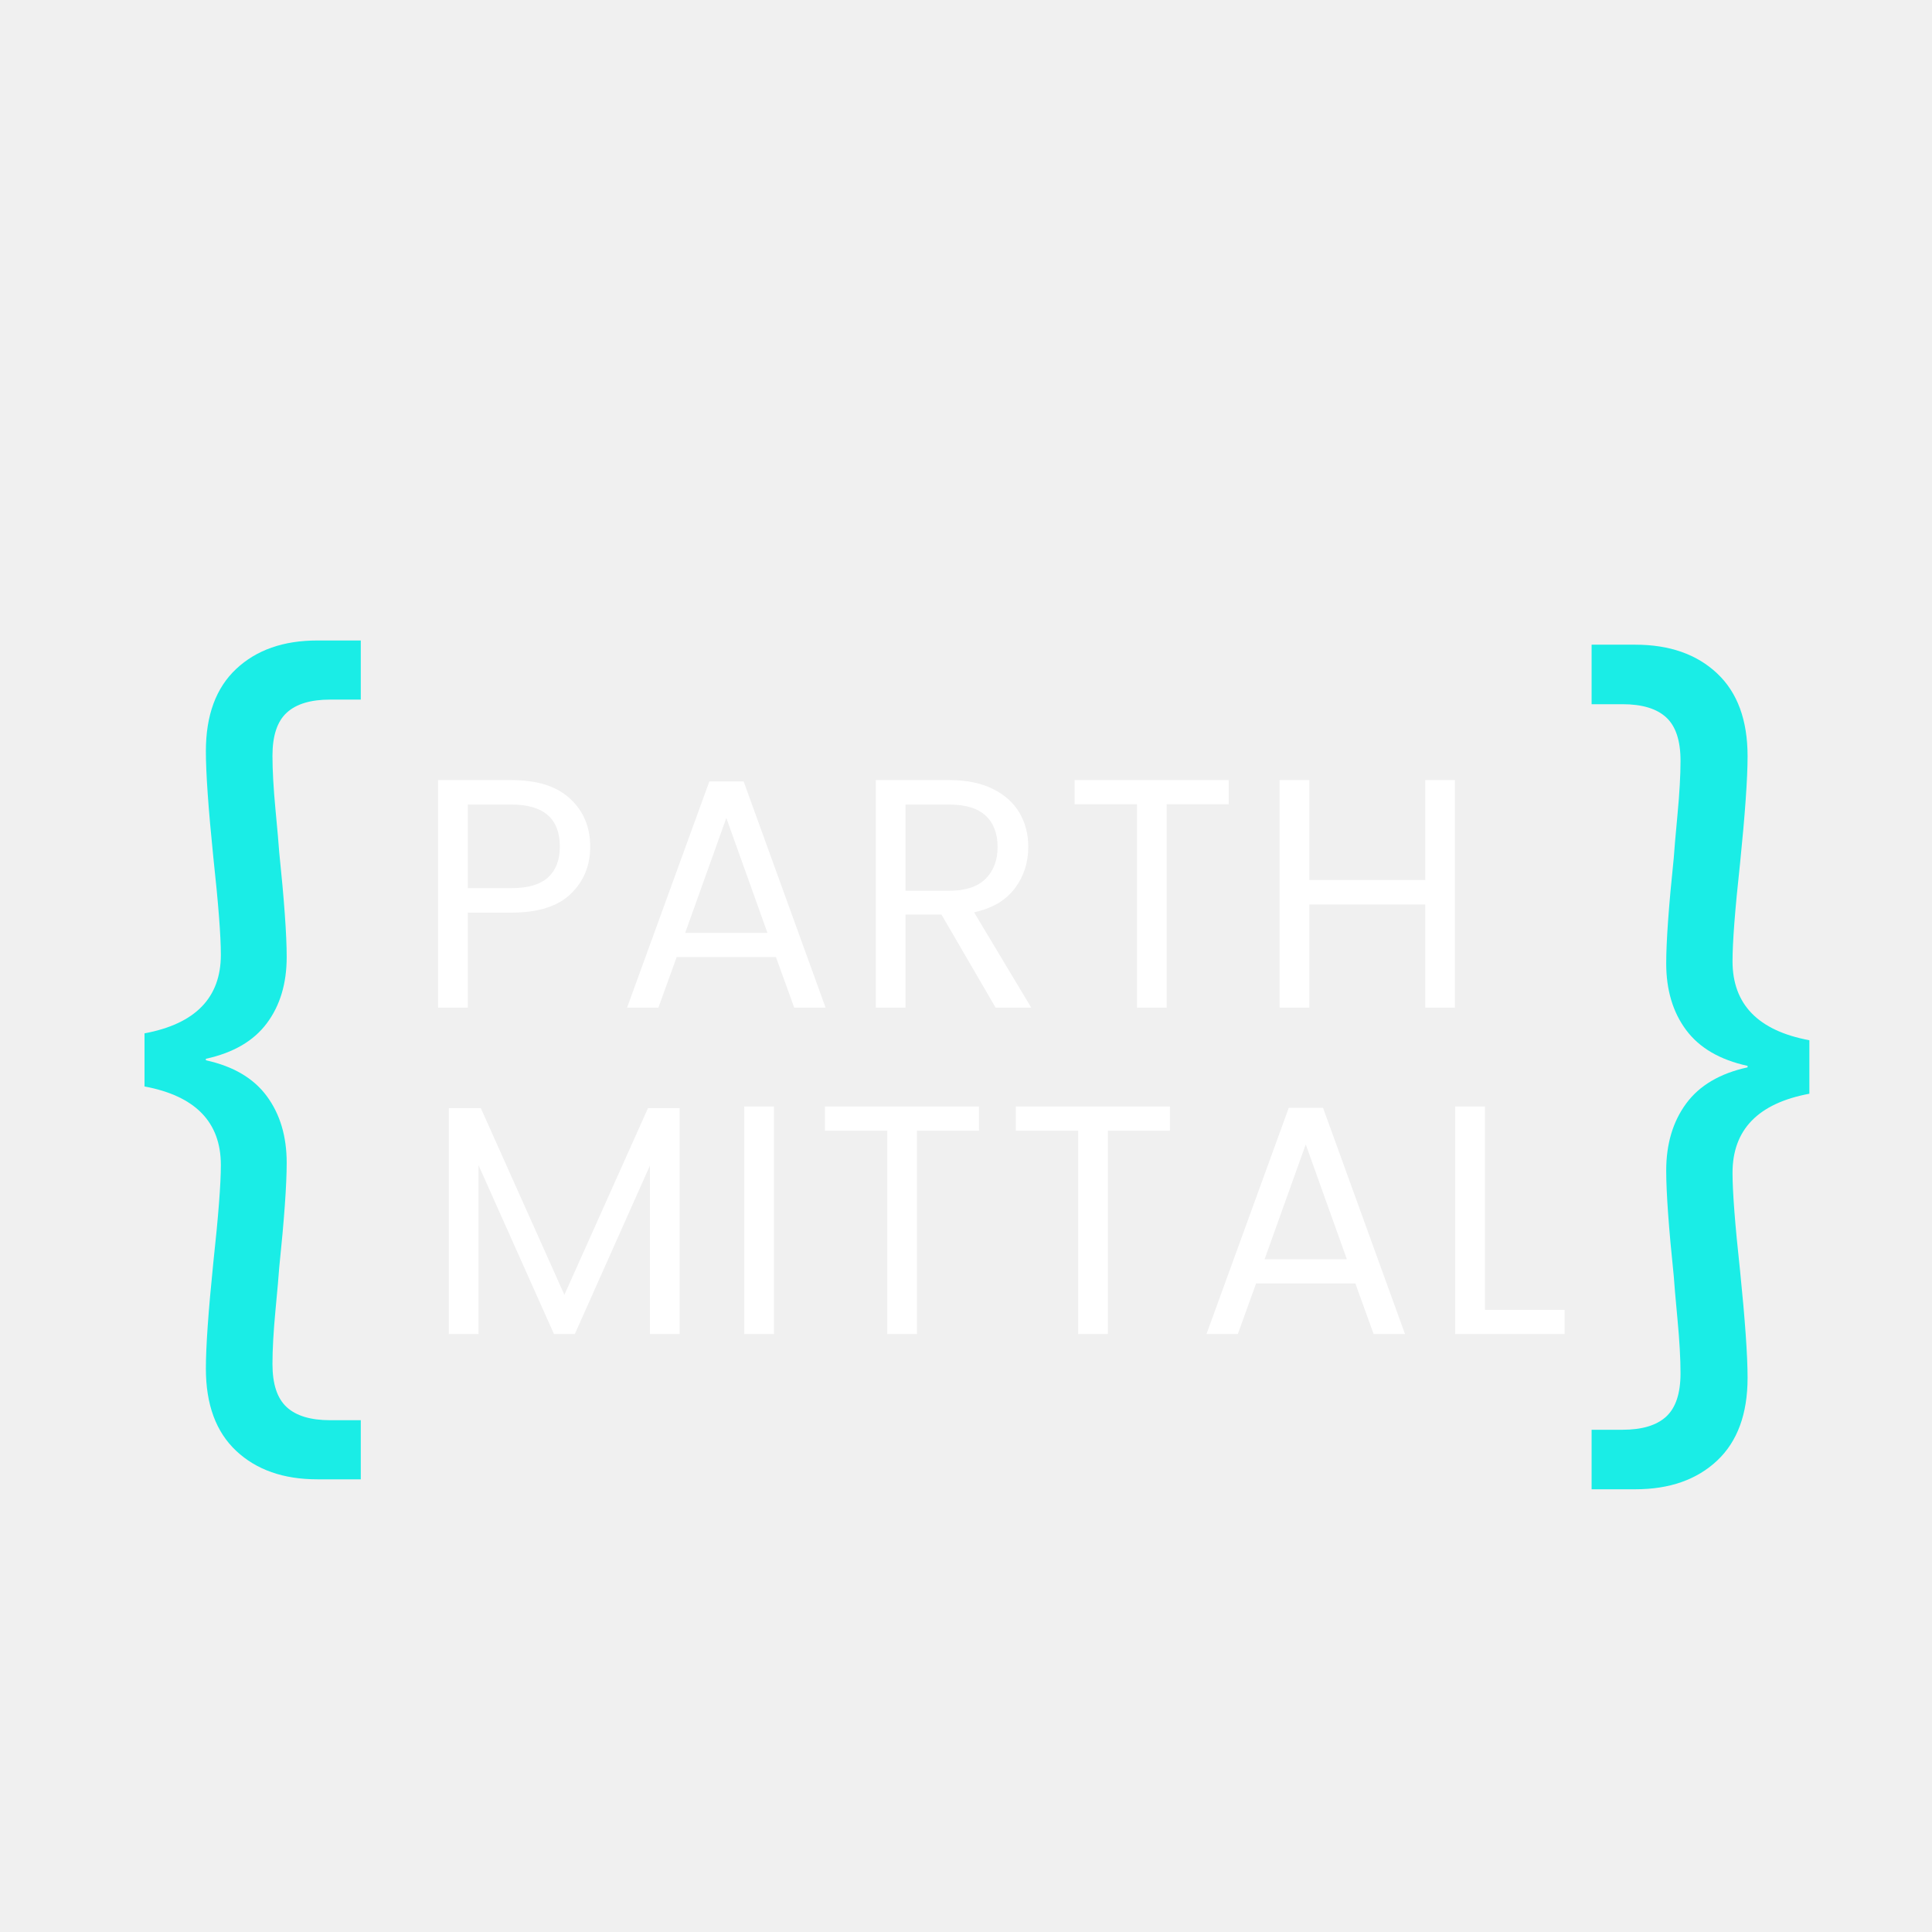
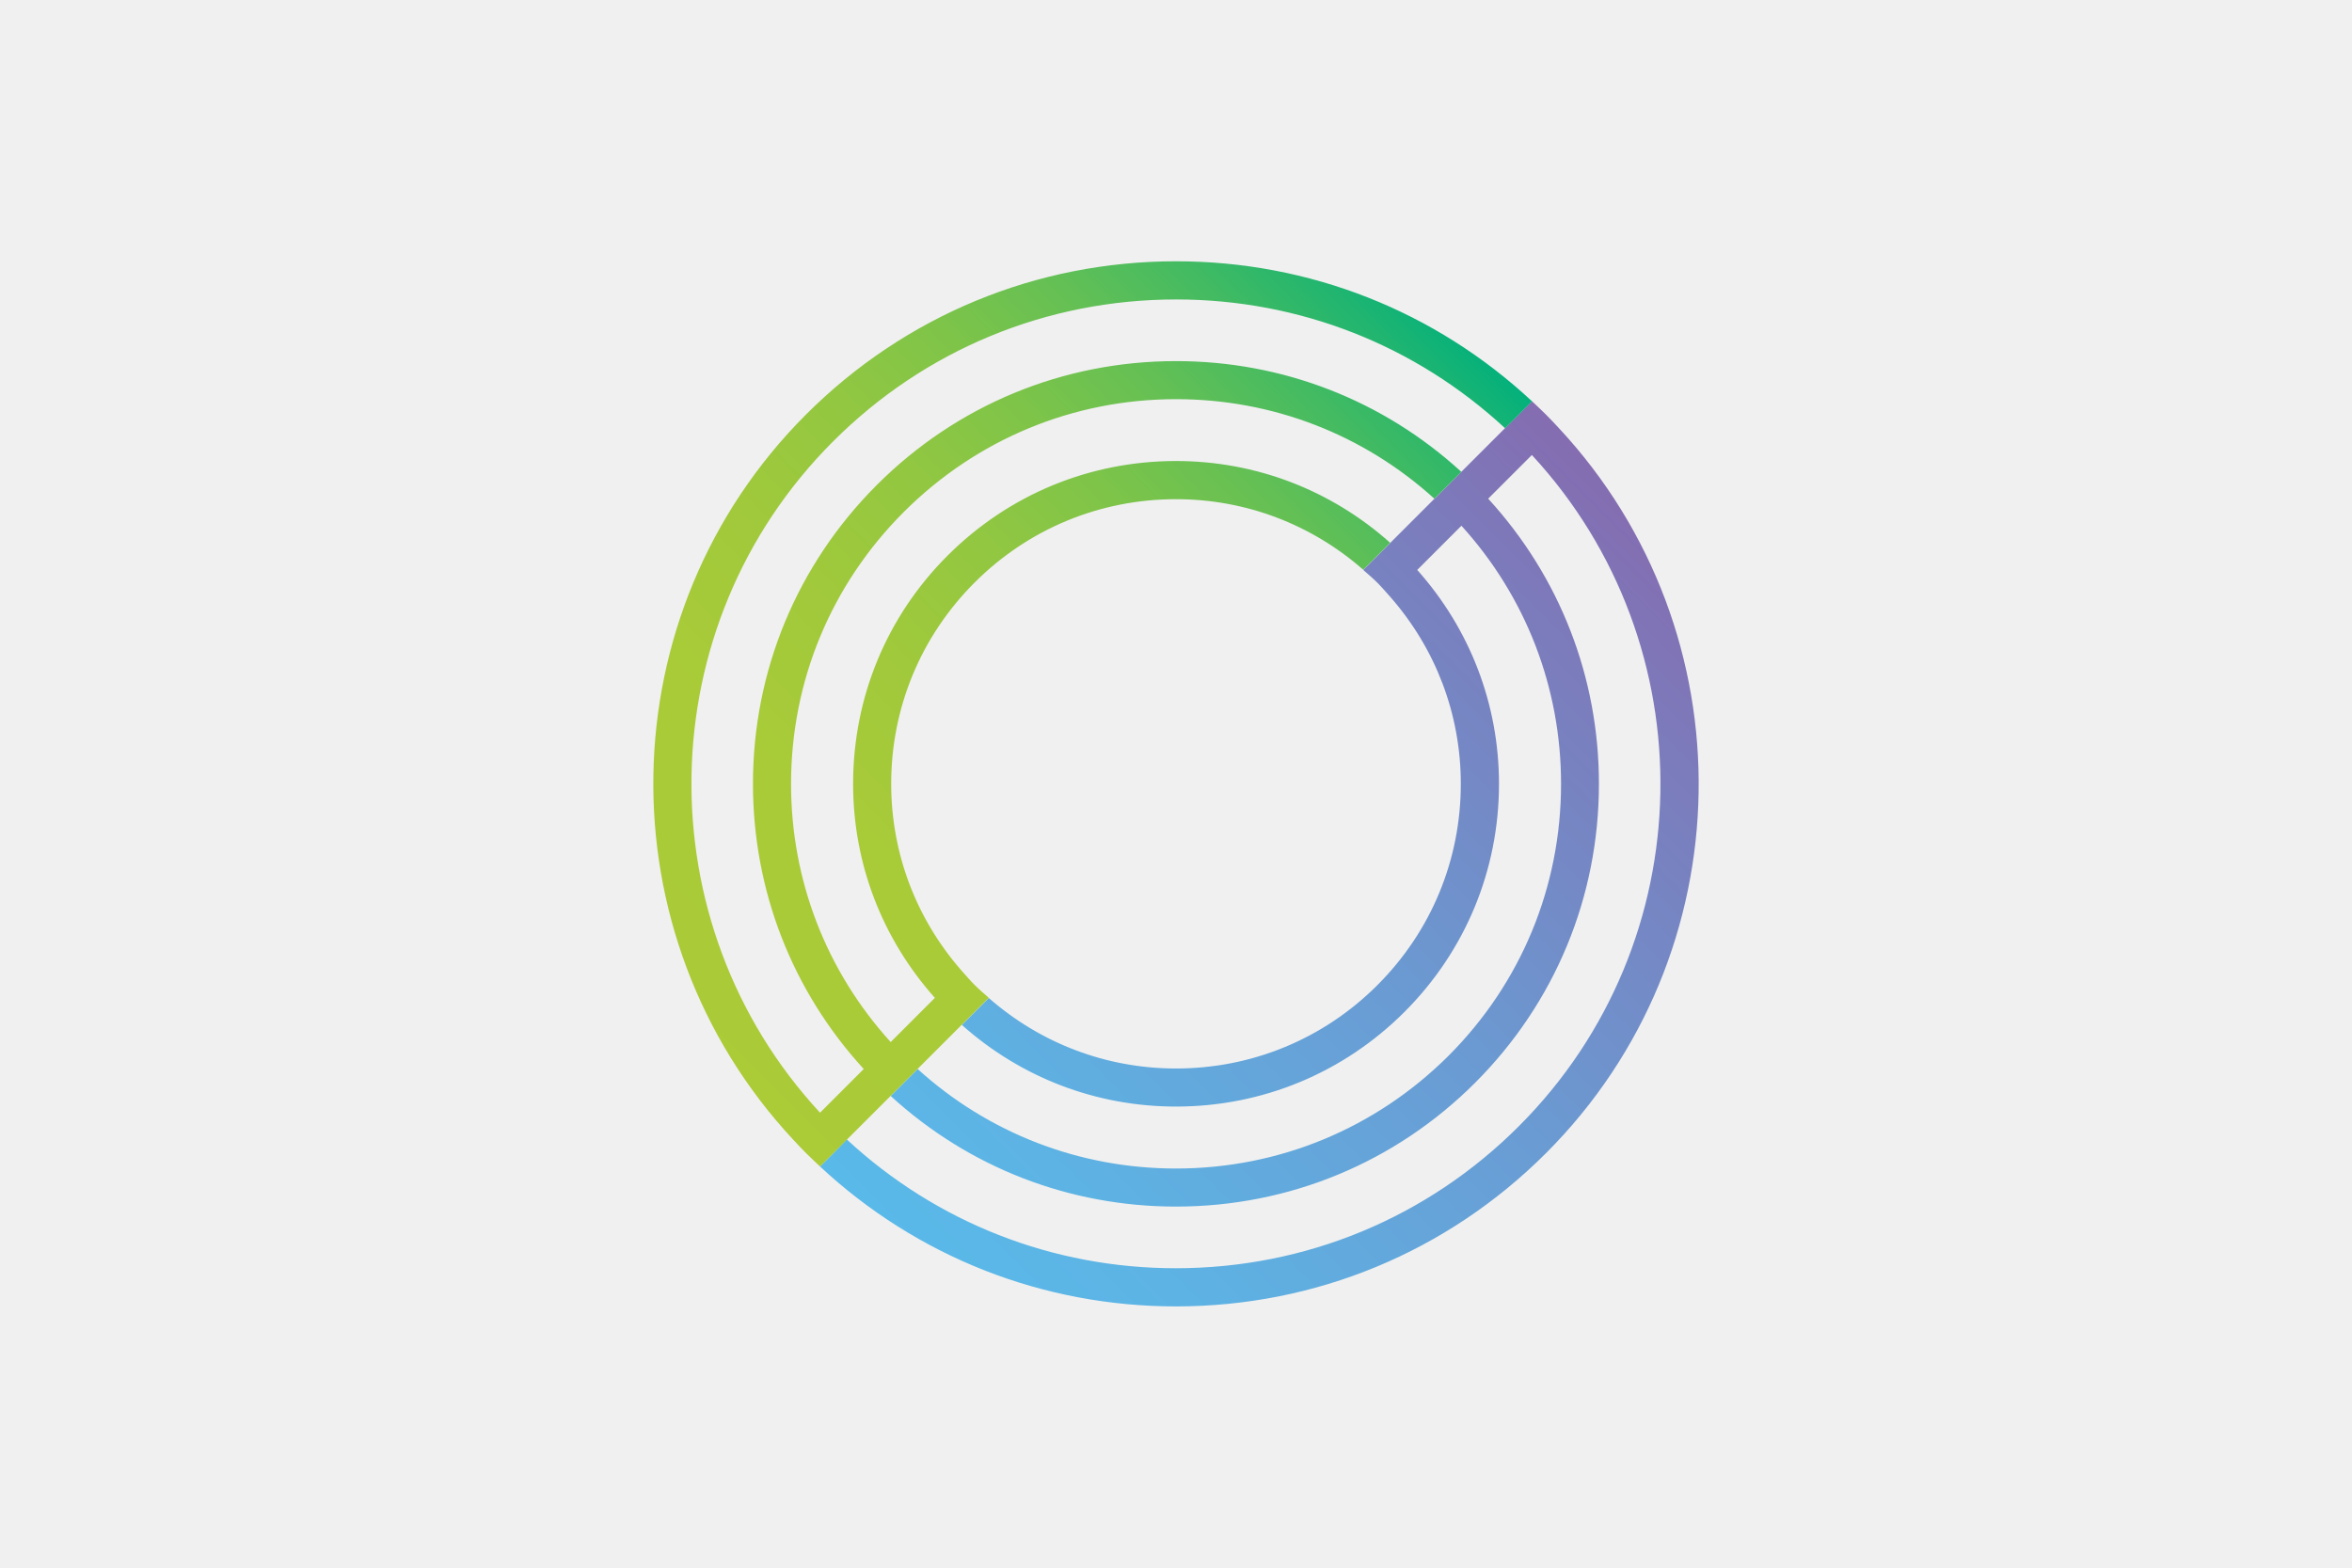
- <svg xmlns="http://www.w3.org/2000/svg" width="1024" zoomAndPan="magnify" viewBox="0 0 768 768" height="1024" preserveAspectRatio="xMidYMid meet" version="1.0">
-   <defs>
-     <g />
-   </defs>
-   <g fill="#ffffff" fill-opacity="1">
-     <g transform="translate(164.1517, 400.5461)">
-       <g>
-         <path d="M 70.469 -63.969 C 70.469 -56.445 67.891 -50.195 62.734 -45.219 C 57.586 -40.25 49.738 -37.766 39.188 -37.766 L 21.797 -37.766 L 21.797 0 L 9.984 0 L 9.984 -90.453 L 39.188 -90.453 C 49.395 -90.453 57.16 -87.984 62.484 -83.047 C 67.805 -78.117 70.469 -71.758 70.469 -63.969 Z M 39.188 -47.5 C 45.758 -47.5 50.602 -48.926 53.719 -51.781 C 56.832 -54.633 58.391 -58.695 58.391 -63.969 C 58.391 -75.133 51.988 -80.719 39.188 -80.719 L 21.797 -80.719 L 21.797 -47.5 Z M 39.188 -47.5 " />
-       </g>
-     </g>
-   </g>
-   <g fill="#ffffff" fill-opacity="1">
-     <g transform="translate(244.9939, 400.5461)">
-       <g>
-         <path d="M 63.453 -20.109 L 24 -20.109 L 16.734 0 L 4.281 0 L 36.984 -89.922 L 50.609 -89.922 L 83.188 0 L 70.719 0 Z M 60.078 -29.719 L 43.734 -75.391 L 27.375 -29.719 Z M 60.078 -29.719 " />
-       </g>
-     </g>
-   </g>
-   <g fill="#ffffff" fill-opacity="1">
-     <g transform="translate(338.1634, 400.5461)">
-       <g>
-         <path d="M 57.609 0 L 36.078 -36.984 L 21.797 -36.984 L 21.797 0 L 9.984 0 L 9.984 -90.453 L 39.188 -90.453 C 46.02 -90.453 51.789 -89.281 56.5 -86.938 C 61.219 -84.602 64.742 -81.445 67.078 -77.469 C 69.422 -73.488 70.594 -68.945 70.594 -63.844 C 70.594 -57.613 68.797 -52.117 65.203 -47.359 C 61.617 -42.609 56.234 -39.453 49.047 -37.891 L 71.766 0 Z M 21.797 -46.453 L 39.188 -46.453 C 45.594 -46.453 50.395 -48.031 53.594 -51.188 C 56.789 -54.344 58.391 -58.562 58.391 -63.844 C 58.391 -69.207 56.812 -73.359 53.656 -76.297 C 50.5 -79.242 45.676 -80.719 39.188 -80.719 L 21.797 -80.719 Z M 21.797 -46.453 " />
-       </g>
-     </g>
-   </g>
-   <g fill="#ffffff" fill-opacity="1">
-     <g transform="translate(422.7687, 400.5461)">
-       <g>
-         <path d="M 65.656 -90.453 L 65.656 -80.844 L 41 -80.844 L 41 0 L 29.203 0 L 29.203 -80.844 L 4.406 -80.844 L 4.406 -90.453 Z M 65.656 -90.453 " />
-       </g>
-     </g>
-   </g>
-   <g fill="#ffffff" fill-opacity="1">
-     <g transform="translate(498.68, 400.5461)">
-       <g>
-         <path d="M 79.672 -90.453 L 79.672 0 L 67.875 0 L 67.875 -41 L 21.797 -41 L 21.797 0 L 9.984 0 L 9.984 -90.453 L 21.797 -90.453 L 21.797 -50.734 L 67.875 -50.734 L 67.875 -90.453 Z M 79.672 -90.453 " />
-       </g>
-     </g>
-   </g>
-   <g fill="#ffffff" fill-opacity="1">
-     <g transform="translate(128.0813, 530.2961)">
-       <g />
-     </g>
-   </g>
-   <g fill="#ffffff" fill-opacity="1">
-     <g transform="translate(168.429, 530.2961)">
-       <g>
-         <path d="M 101.734 -89.797 L 101.734 0 L 89.922 0 L 89.922 -66.953 L 60.078 0 L 51.781 0 L 21.797 -67.094 L 21.797 0 L 9.984 0 L 9.984 -89.797 L 22.703 -89.797 L 55.922 -15.578 L 89.156 -89.797 Z M 101.734 -89.797 " />
-       </g>
-     </g>
-   </g>
-   <g fill="#ffffff" fill-opacity="1">
-     <g transform="translate(285.864, 530.2961)">
-       <g>
-         <path d="M 21.797 -90.453 L 21.797 0 L 9.984 0 L 9.984 -90.453 Z M 21.797 -90.453 " />
-       </g>
-     </g>
-   </g>
-   <g fill="#ffffff" fill-opacity="1">
-     <g transform="translate(323.4956, 530.2961)">
-       <g>
-         <path d="M 65.656 -90.453 L 65.656 -80.844 L 41 -80.844 L 41 0 L 29.203 0 L 29.203 -80.844 L 4.406 -80.844 L 4.406 -90.453 Z M 65.656 -90.453 " />
-       </g>
-     </g>
-   </g>
-   <g fill="#ffffff" fill-opacity="1">
-     <g transform="translate(399.4068, 530.2961)">
-       <g>
-         <path d="M 65.656 -90.453 L 65.656 -80.844 L 41 -80.844 L 41 0 L 29.203 0 L 29.203 -80.844 L 4.406 -80.844 L 4.406 -90.453 Z M 65.656 -90.453 " />
-       </g>
-     </g>
-   </g>
-   <g fill="#ffffff" fill-opacity="1">
-     <g transform="translate(475.3181, 530.2961)">
-       <g>
-         <path d="M 63.453 -20.109 L 24 -20.109 L 16.734 0 L 4.281 0 L 36.984 -89.922 L 50.609 -89.922 L 83.188 0 L 70.719 0 Z M 60.078 -29.719 L 43.734 -75.391 L 27.375 -29.719 Z M 60.078 -29.719 " />
-       </g>
-     </g>
-   </g>
-   <g fill="#ffffff" fill-opacity="1">
-     <g transform="translate(568.4877, 530.2961)">
-       <g>
-         <path d="M 21.797 -9.609 L 53.469 -9.609 L 53.469 0 L 9.984 0 L 9.984 -90.453 L 21.797 -90.453 Z M 21.797 -9.609 " />
-       </g>
-     </g>
-   </g>
-   <g fill="#1aede6" fill-opacity="1">
-     <g transform="translate(26.21418, 532.429)">
-       <g>
-         <path d="M 31.234 -121.656 C 51.461 -125.426 61.578 -135.836 61.578 -152.891 C 61.578 -160.422 60.582 -173.312 58.594 -191.562 C 56.613 -210.988 55.625 -225.066 55.625 -233.797 C 55.625 -248.078 59.641 -258.984 67.672 -266.516 C 75.703 -274.055 86.457 -277.828 99.938 -277.828 L 117.203 -277.828 L 117.203 -254.328 L 105 -254.328 C 97.27 -254.328 91.52 -252.586 87.75 -249.109 C 83.977 -245.641 82.094 -239.941 82.094 -232.016 C 82.094 -226.266 82.488 -219.176 83.281 -210.75 C 84.082 -202.32 84.582 -196.617 84.781 -193.641 C 86.758 -174.609 87.75 -160.727 87.75 -152 C 87.75 -141.488 85.117 -132.711 79.859 -125.672 C 74.609 -118.629 66.531 -113.922 55.625 -111.547 L 55.625 -110.953 C 66.531 -108.566 74.609 -103.805 79.859 -96.672 C 85.117 -89.535 87.75 -80.711 87.75 -70.203 C 87.75 -61.473 86.758 -47.594 84.781 -28.562 C 84.582 -25.582 84.082 -19.879 83.281 -11.453 C 82.488 -3.023 82.094 4.062 82.094 9.812 C 82.094 17.75 83.977 23.453 87.75 26.922 C 91.52 30.391 97.27 32.125 105 32.125 L 117.203 32.125 L 117.203 55.625 L 99.938 55.625 C 86.457 55.625 75.703 51.852 67.672 44.312 C 59.641 36.781 55.625 25.875 55.625 11.594 C 55.625 2.875 56.613 -11.203 58.594 -30.641 C 60.582 -48.879 61.578 -61.77 61.578 -69.312 C 61.578 -86.363 51.461 -96.773 31.234 -100.547 Z M 31.234 -121.656 " />
-       </g>
-     </g>
-   </g>
-   <g fill="#1aede6" fill-opacity="1">
-     <g transform="translate(612.3302, 536.01)">
-       <g>
-         <path d="M 106.922 -101.234 C 86.555 -97.441 76.375 -86.957 76.375 -69.781 C 76.375 -62.195 77.375 -49.219 79.375 -30.844 C 81.363 -11.281 82.359 2.895 82.359 11.688 C 82.359 26.062 78.316 37.039 70.234 44.625 C 62.148 52.207 51.316 56 37.734 56 L 20.359 56 L 20.359 32.344 L 32.641 32.344 C 40.43 32.344 46.223 30.594 50.016 27.094 C 53.805 23.602 55.703 17.867 55.703 9.891 C 55.703 4.098 55.301 -3.039 54.5 -11.531 C 53.707 -20.02 53.211 -25.758 53.016 -28.75 C 51.016 -47.914 50.016 -61.895 50.016 -70.688 C 50.016 -81.27 52.66 -90.156 57.953 -97.344 C 63.242 -104.531 71.379 -109.32 82.359 -111.719 L 82.359 -112.312 C 71.379 -114.707 63.242 -119.445 57.953 -126.531 C 52.66 -133.625 50.016 -142.461 50.016 -153.047 C 50.016 -161.828 51.016 -175.801 53.016 -194.969 C 53.211 -197.969 53.707 -203.707 54.5 -212.188 C 55.301 -220.676 55.703 -227.816 55.703 -233.609 C 55.703 -241.598 53.805 -247.336 50.016 -250.828 C 46.223 -254.328 40.43 -256.078 32.641 -256.078 L 20.359 -256.078 L 20.359 -279.734 L 37.734 -279.734 C 51.316 -279.734 62.148 -275.938 70.234 -268.344 C 78.316 -260.758 82.359 -249.781 82.359 -235.406 C 82.359 -226.625 81.363 -212.445 79.375 -192.875 C 77.375 -174.508 76.375 -161.531 76.375 -153.938 C 76.375 -136.77 86.555 -126.289 106.922 -122.5 Z M 106.922 -101.234 " />
-       </g>
-     </g>
+ <svg xmlns="http://www.w3.org/2000/svg" height="800" width="1200" viewBox="-153.606 -256 1331.255 1536">
+   <g transform="translate(.02)">
+     <linearGradient gradientTransform="matrix(1 0 0 -1 -2 1024)" y2="723.899" x2="1074.912" y1="-59.689" x1="291.324" gradientUnits="userSpaceOnUse" id="a">
+       <stop offset="0" stop-color="#58bbea" />
+       <stop offset=".192" stop-color="#5db3e4" />
+       <stop offset=".49" stop-color="#699dd4" />
+       <stop offset=".857" stop-color="#7d79ba" />
+       <stop offset="1" stop-color="#8669ae" />
+     </linearGradient>
+     <path d="M887.1 163.5c-4.2-4.5-8.4-9.1-12.9-13.5-4.4-4.4-9-8.6-13.5-12.9L847.8 150l-13.5 13.5-42.8 42.8-1.4 1.4-25 25-43.3 43.3-26.4 26.4c4.7 4.1 9.4 8.1 13.8 12.5s8.5 9.2 12.6 13.8C766.4 379.5 791 443.8 791 512c0 74.5-29 144.5-81.7 197.2-52.7 52.7-122.8 81.7-197.3 81.7-68.2 0-132.6-24.6-183.4-69.1l-7.2 7.2-19.2 19.2c57.9 51.6 131.6 80 209.8 80 84.5 0 163.9-32.9 223.7-92.6 59.7-59.7 92.7-139.1 92.7-223.5 0-78.2-28.5-151.8-80.1-209.7l43.3-43.3c63 69.4 97.6 158.5 97.6 253 0 100.7-39.2 195.3-110.4 266.5-71.4 71.1-166.1 110.3-266.8 110.3-94.5 0-183.6-34.5-253.1-97.5l-26.4 26.4C309 887.9 407.6 926.2 512 926.2c110.7 0 214.8-43.1 293-121.3 78.2-78.2 121.3-182.2 121.3-292.9 0-104.4-38.4-202.9-108.5-279.4l42.8-42.8c172.1 185.9 167.9 477.1-12.9 657.8-89.7 89.7-209 139-335.9 139-120.6 0-234.3-44.7-322.3-126.2L176.2 874l-12.9 12.9c95 88.5 218.1 137.1 348.7 137.1 136.8 0 265.5-53.3 362.3-150 195.3-195.2 199.5-510 12.8-710.5z" fill="url(#a)" />
+     <linearGradient gradientTransform="matrix(1 0 0 -1 -2 1024)" y2="1053.882" x2="706.876" y1="289.342" x1="-57.664" gradientUnits="userSpaceOnUse" id="b">
+       <stop offset="0" stop-color="#abcb37" />
+       <stop offset=".269" stop-color="#a9cb38" />
+       <stop offset=".424" stop-color="#a0c93b" />
+       <stop offset=".55" stop-color="#92c741" />
+       <stop offset=".66" stop-color="#7ec449" />
+       <stop offset=".76" stop-color="#65c054" />
+       <stop offset=".852" stop-color="#45bb61" />
+       <stop offset=".938" stop-color="#20b570" />
+       <stop offset="1" stop-color="#00b07d" />
+     </linearGradient>
+     <path d="M790.1 207.7l1.4-1.4C715 136.2 616.4 97.8 512 97.8c-110.7 0-214.8 43.1-293 121.3C140.7 297.4 97.6 401.4 97.6 512c0 104.4 38.4 202.9 108.5 279.4l-42.8 42.8C-8.8 648.2-4.6 357 176.2 176.4c89.7-89.7 209-139 335.9-139 120.6 0 234.3 44.7 322.3 126.2l-42.8 42.8 42.8-42.8 13.5-13.5 12.9-12.9C765.7 48.6 642.6 0 512 0 375.2 0 246.5 53.3 149.7 150-45.6 345.2-49.8 660 136.9 860.5c4.2 4.5 8.4 9.1 12.9 13.5 4.4 4.4 9 8.6 13.5 12.9l12.9-12.9 13.5-13.5 42.8-42.8 26.4-26.4 43.3-43.3 19.2-19.2 7.2-7.2c-4.7-4.1-9.4-8.1-13.8-12.5s-8.5-9.2-12.6-13.8C257.6 644.5 233 580.2 233 512c0-74.5 29-144.5 81.7-197.2 52.7-52.7 122.8-81.7 197.3-81.7 68.3 0 132.6 24.6 183.4 69.1l26.4-26.4c-57.9-51.6-131.6-80.1-209.8-80.1-84.5 0-163.9 32.9-223.7 92.6-59.8 59.7-92.6 139.2-92.6 223.7 0 78.2 28.5 151.8 80.1 209.7L232.5 765c-63-69.4-97.6-158.5-97.6-252.9 0-100.7 39.2-195.3 110.5-266.5 71.3-71.2 165.9-110.5 266.6-110.5 94.5 0 183.6 34.5 253.1 97.5l-43.3 43.3 43.3-43.3z" fill="url(#b)" />
  </g>
</svg>
